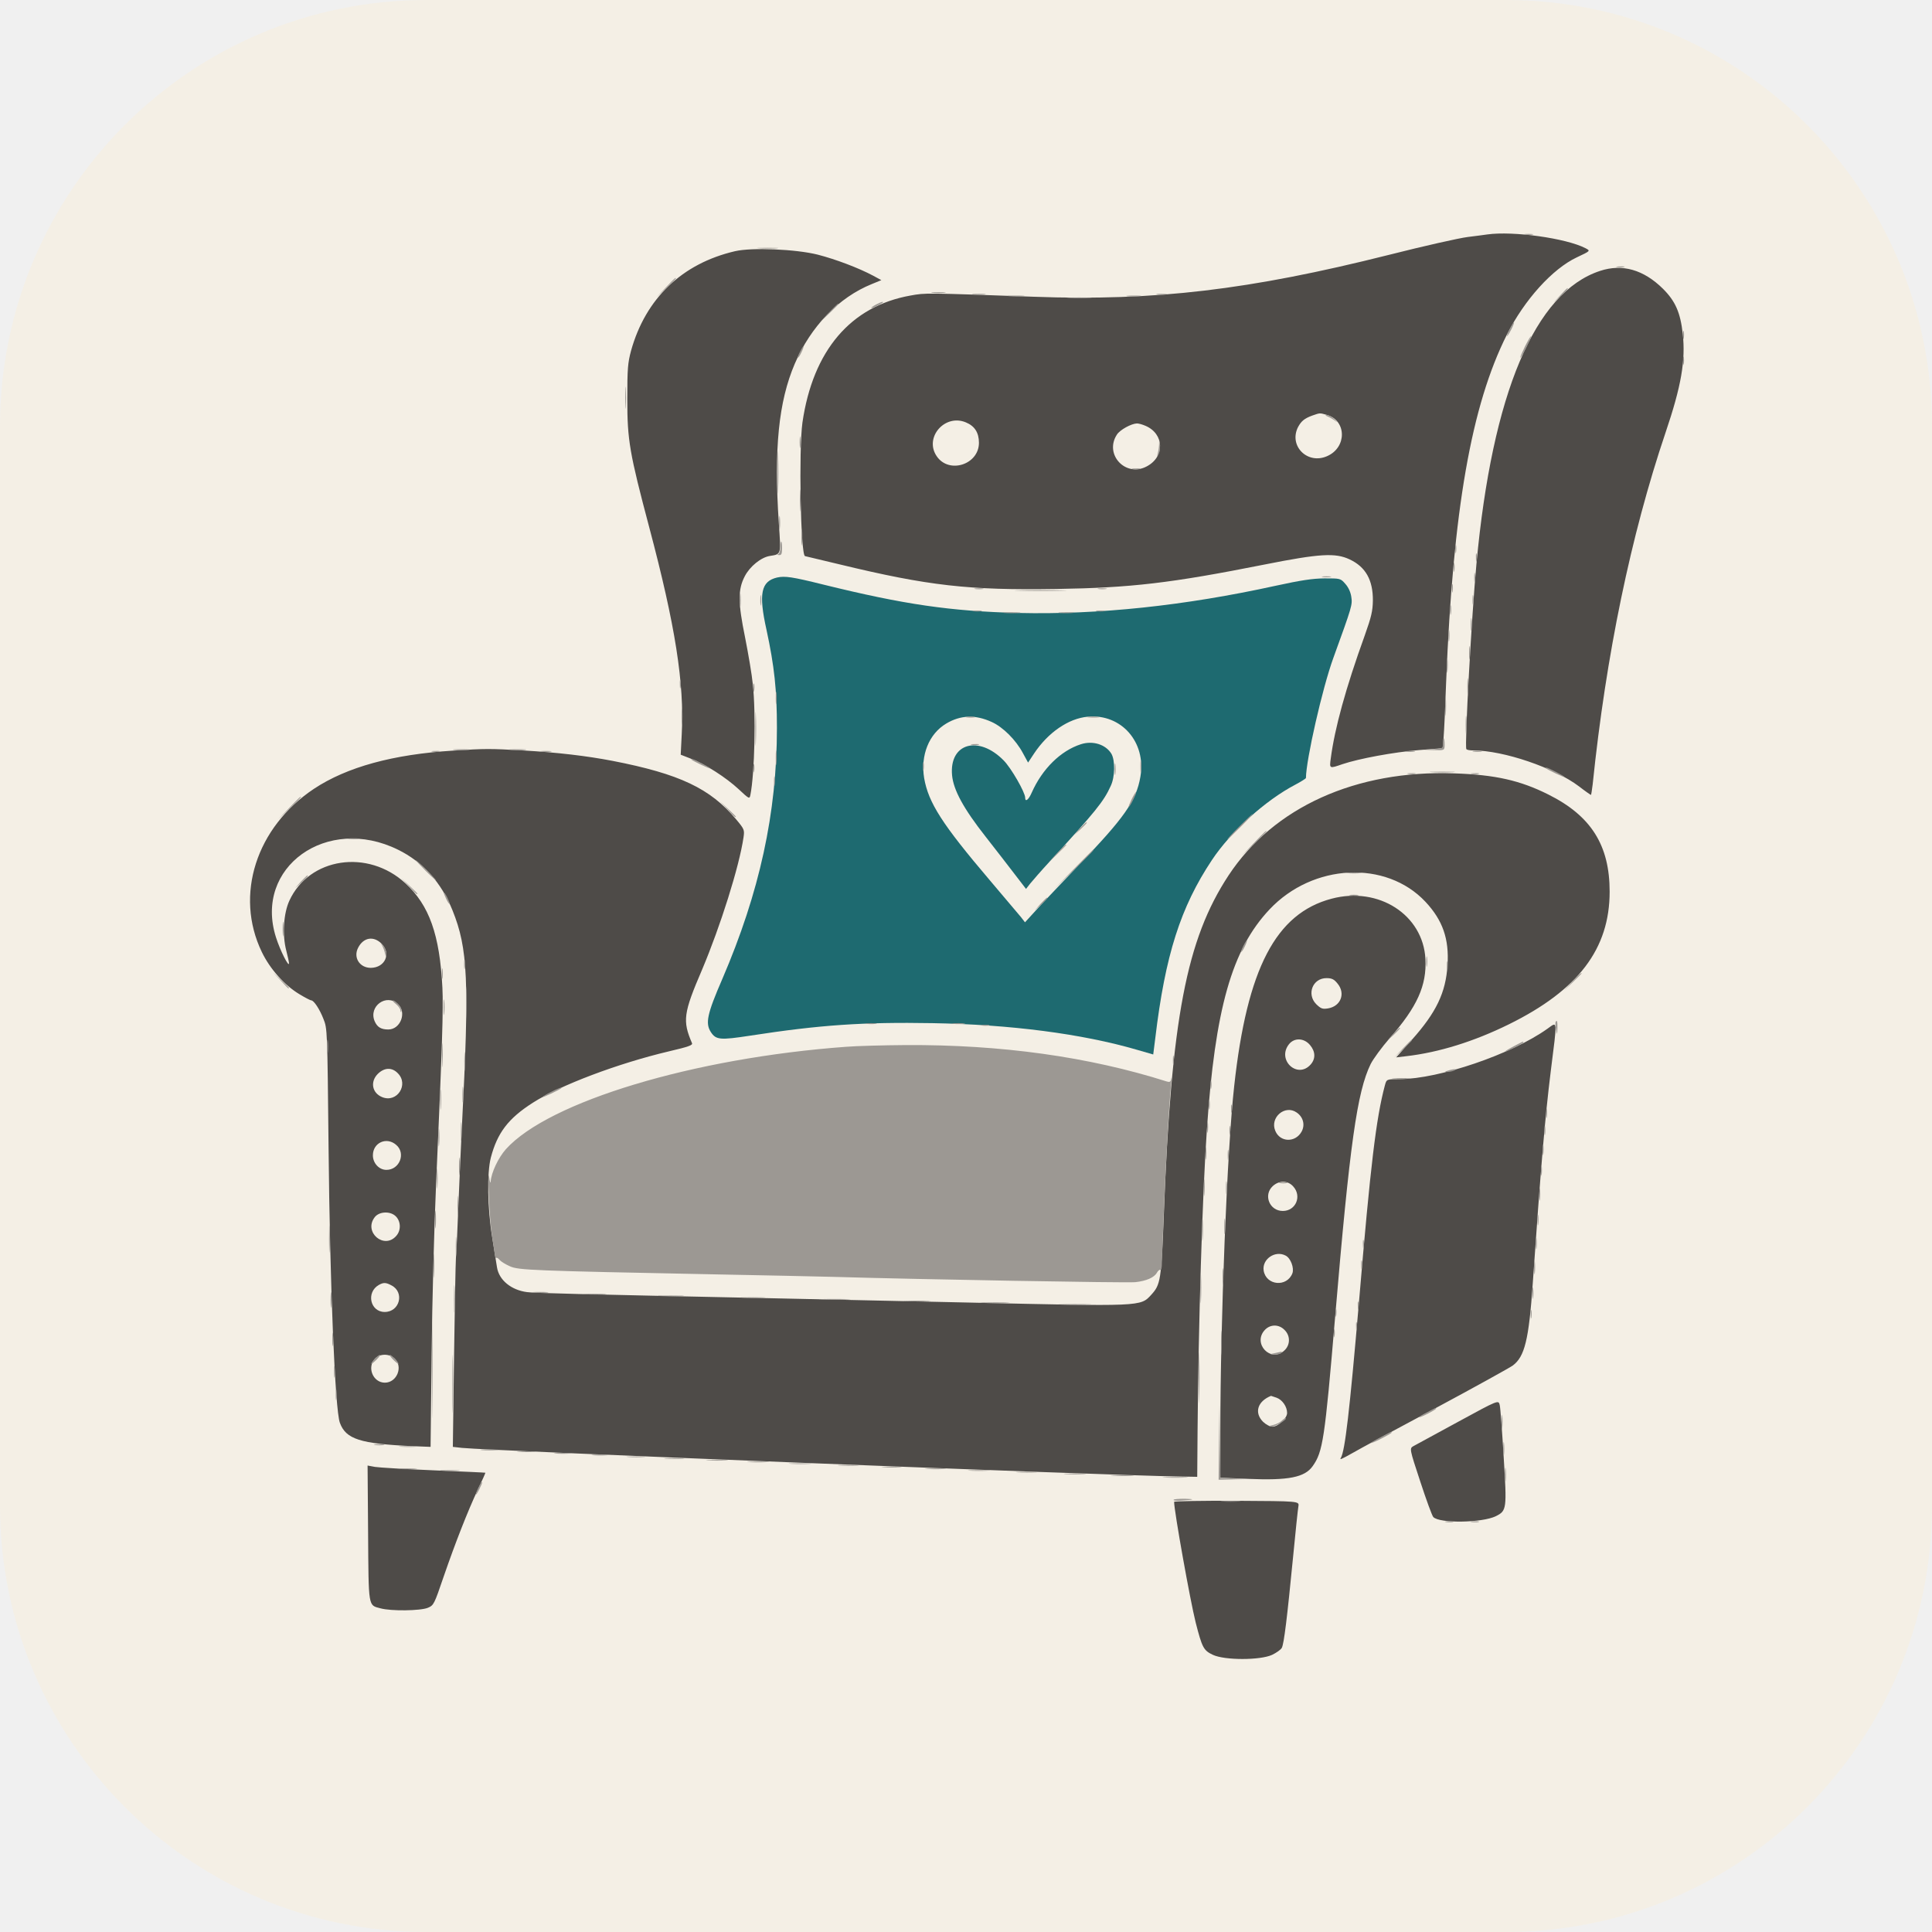
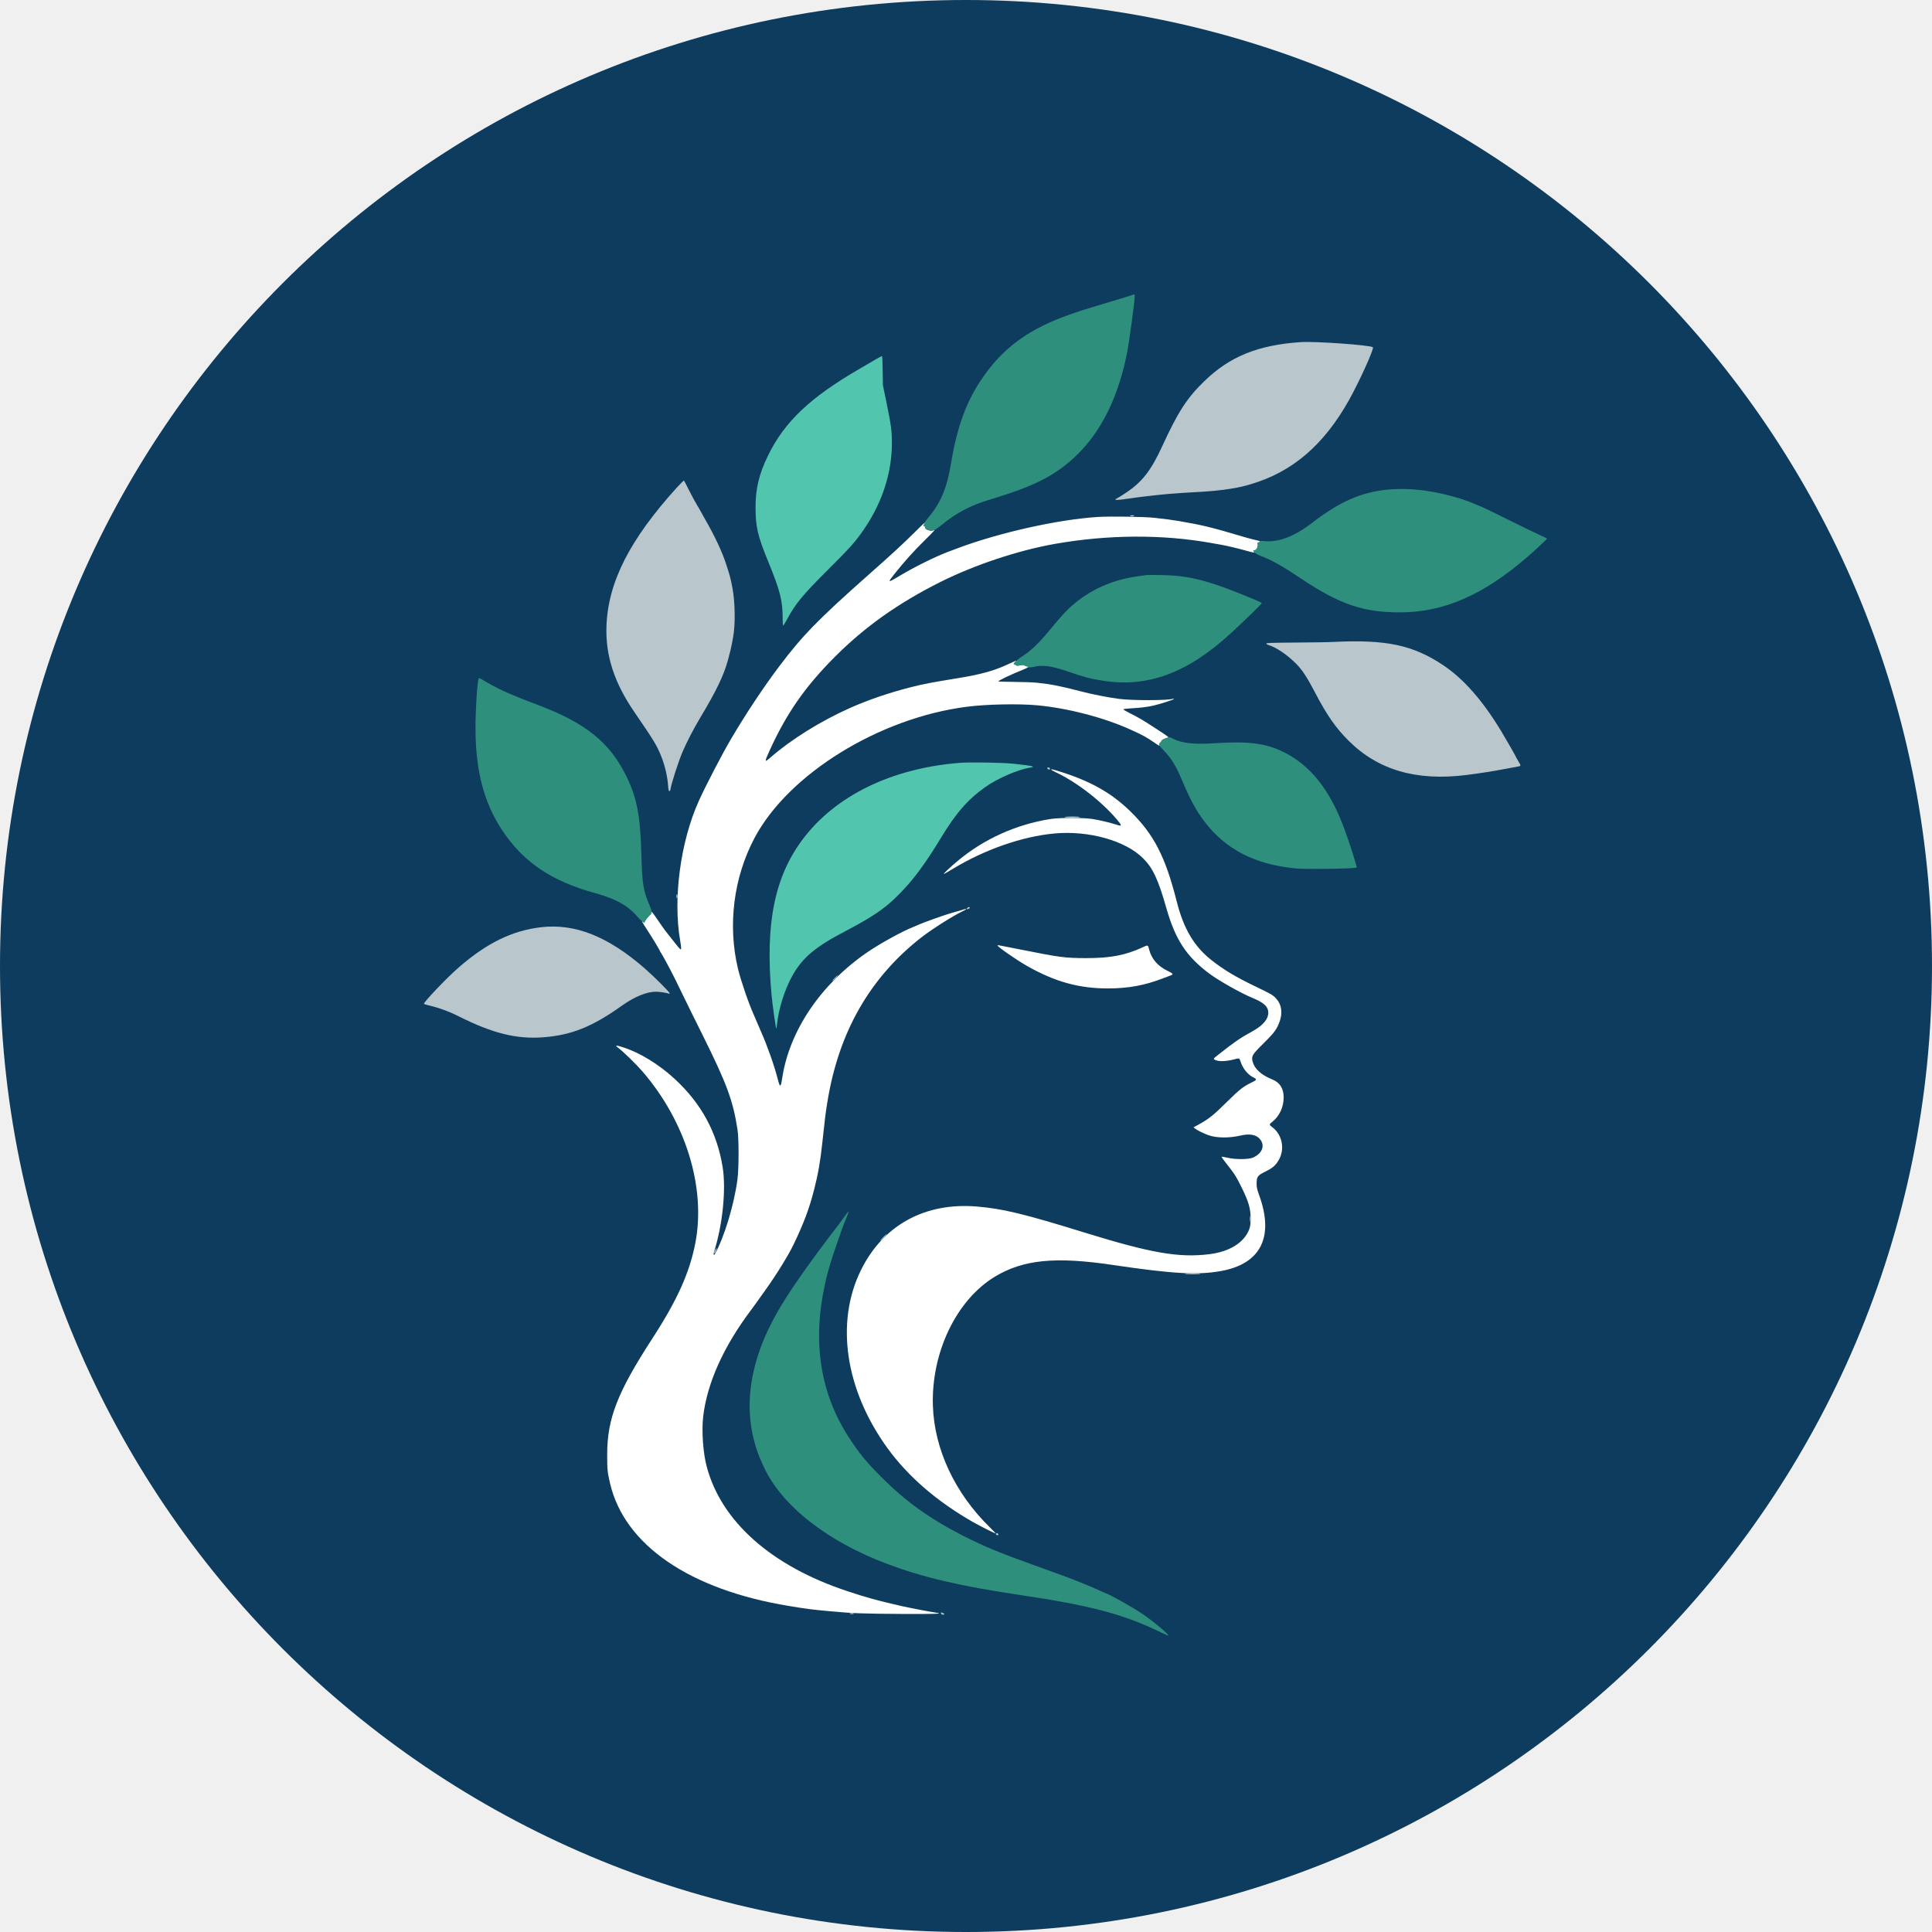
- <svg xmlns="http://www.w3.org/2000/svg" viewBox="0 0 512.0 512.0" width="512" height="512" role="img" aria-label="Moments With Mrs. T">
-   <rect width="512" height="512" rx="113" fill="#F4EFE5" />
-   <g transform="translate(65.7,61.4)">
-     <g transform="translate(0.0,0.0) scale(0.4537) translate(-207,-227)">
-       <g transform="translate(0,1254) scale(0.1,-0.1)" fill="#4E4B48" stroke="none">
-         <path d="M9310 10254 c-14 -2 -65 -9 -115 -15 -49 -6 -258 -53 -463 -105 -811 -204 -1366 -270 -2072 -244 -640 23 -631 23 -720 7 -349 -62 -570 -321 -631 -742 -22 -158 -11 -772 15 -780 6 -1 97 -23 201 -48 521 -126 756 -152 1266 -144 439 7 669 34 1218 143 322 64 413 69 496 30 94 -44 137 -121 136 -241 -1 -61 -9 -95 -47 -202 -112 -310 -176 -544 -199 -720 -8 -60 -9 -60 69 -33 95 32 299 70 446 82 l139 11 5 61 c3 34 10 181 15 327 40 1003 147 1615 355 2028 103 204 266 384 408 451 81 38 81 38 50 54 -113 58 -422 101 -572 80z m-938 -1054 c116 -33 118 -190 2 -241 -115 -51 -226 60 -170 170 19 35 37 50 83 67 47 16 41 16 85 4z m-2108 -44 c51 -21 76 -60 76 -119 0 -128 -176 -184 -247 -78 -74 109 48 249 171 197z m1049 -20 c110 -47 114 -181 7 -237 -123 -66 -250 70 -174 186 18 28 84 64 117 65 10 0 32 -6 50 -14z M4915 10156 c-309 -72 -522 -276 -607 -581 -19 -71 -22 -104 -22 -285 0 -238 13 -313 129 -750 151 -569 205 -908 189 -1205 l-6 -120 59 -23 c83 -31 207 -111 280 -179 61 -57 63 -58 68 -33 25 125 33 478 14 648 -5 53 -26 176 -45 272 -42 205 -42 280 -2 357 29 57 95 111 147 119 67 11 65 4 52 192 -29 435 -1 710 93 930 94 219 257 388 450 466 l56 23 -48 26 c-84 45 -219 96 -324 123 -128 32 -384 43 -483 20z M9968 10041 c-381 -125 -630 -716 -722 -1711 -28 -297 -70 -1066 -59 -1082 2 -5 21 -8 41 -8 176 0 473 -101 617 -210 36 -28 68 -50 70 -50 1 0 6 28 10 63 78 755 223 1454 425 2052 93 274 118 423 101 579 -14 124 -43 190 -115 262 -113 112 -238 148 -368 105z M3270 7239 c-353 -22 -622 -96 -814 -223 -338 -225 -465 -621 -305 -953 48 -100 133 -195 220 -247 33 -20 64 -36 69 -36 15 0 49 -51 71 -108 23 -56 23 -65 30 -747 8 -816 38 -1534 66 -1612 35 -96 118 -123 429 -137 l101 -4 6 542 c3 297 15 744 26 991 36 806 43 1028 37 1150 -16 309 -76 479 -216 609 -219 202 -562 151 -678 -102 -34 -74 -42 -199 -18 -291 9 -34 16 -68 16 -74 0 -28 -52 75 -76 151 -131 410 298 717 713 512 145 -71 253 -192 318 -354 90 -223 99 -410 55 -1261 -5 -99 -14 -301 -20 -450 -6 -148 -12 -292 -15 -320 -2 -27 -7 -287 -11 -577 l-7 -526 54 -6 c170 -17 3769 -161 4189 -167 l105 -2 2 269 c5 619 28 1373 54 1754 48 711 146 1058 367 1292 253 268 680 289 910 44 101 -108 139 -217 129 -370 -10 -161 -66 -277 -209 -437 l-91 -102 59 7 c191 22 396 86 599 186 406 200 589 441 589 775 0 271 -108 443 -359 568 -164 82 -309 115 -550 123 -572 20 -1054 -197 -1317 -596 -246 -374 -335 -837 -378 -1980 -15 -384 -19 -410 -73 -469 -64 -70 -50 -69 -1067 -46 -360 8 -875 19 -1145 25 -1145 24 -1392 30 -1435 36 -92 12 -163 70 -175 144 -7 44 -7 44 -28 175 -28 170 -31 379 -8 467 38 144 101 228 245 320 161 103 498 230 794 300 115 27 141 36 136 48 -56 131 -51 174 59 430 106 251 217 601 242 773 6 42 5 47 -43 104 -151 181 -331 266 -722 342 -151 29 -319 49 -524 61 -194 11 -219 11 -406 -1z m-419 -1128 c57 -58 20 -140 -63 -141 -66 0 -104 61 -74 118 31 60 90 70 137 23z m96 -353 c52 -49 14 -148 -57 -148 -43 0 -65 14 -80 49 -36 87 69 163 137 99z m-2 -403 c67 -66 -4 -176 -91 -140 -59 24 -71 90 -25 136 38 37 82 39 116 4z m-9 -419 c58 -49 20 -146 -57 -146 -43 0 -79 39 -79 85 0 74 80 110 136 61z m-7 -413 c34 -28 38 -84 8 -118 -71 -83 -194 22 -126 109 25 32 85 36 118 9z m-20 -408 c77 -40 48 -155 -40 -155 -85 0 -110 115 -34 158 27 15 41 15 74 -3z m18 -427 c51 -48 13 -141 -57 -141 -69 0 -106 89 -58 140 28 30 83 31 115 1z M8400 6374 c-326 -86 -494 -408 -569 -1094 -41 -364 -81 -1369 -81 -2021 l0 -267 163 -7 c235 -10 330 9 376 74 60 84 71 157 131 866 86 1018 129 1321 208 1483 15 30 65 98 111 151 161 183 217 308 209 463 -14 258 -273 425 -548 352z m34 -495 c49 -58 20 -134 -56 -146 -32 -5 -41 -1 -68 25 -57 58 -21 152 60 152 30 0 44 -6 64 -31z m-160 -360 c32 -38 33 -80 4 -113 -77 -88 -200 26 -127 118 31 39 88 37 123 -5z m-78 -394 c38 -26 50 -72 29 -111 -36 -66 -126 -64 -154 4 -33 78 57 155 125 107z m-21 -431 c53 -57 16 -144 -60 -144 -78 0 -115 93 -59 145 37 34 87 34 119 -1z m-43 -405 c29 -15 50 -72 39 -103 -32 -83 -154 -72 -168 16 -10 67 68 120 129 87z m-7 -434 c35 -34 34 -88 -1 -120 -79 -74 -188 41 -114 120 32 34 82 34 115 0z m-46 -396 c33 -12 61 -52 61 -89 0 -31 -53 -80 -85 -80 -16 0 -38 12 -56 29 -52 53 -32 119 47 151 1 0 15 -5 33 -11z M9660 5614 c-209 -149 -633 -293 -862 -294 -77 0 -77 0 -87 -37 -51 -191 -84 -465 -151 -1263 -55 -642 -82 -872 -106 -912 -9 -14 2 -9 68 28 34 20 252 138 483 261 231 124 435 237 453 250 70 52 94 151 117 481 47 678 71 963 105 1238 39 311 41 291 -20 248z M9140 3319 c-129 -70 -247 -134 -261 -142 -25 -14 -25 -14 39 -208 35 -107 69 -200 76 -207 37 -38 285 -34 365 5 64 32 65 41 46 346 -9 150 -19 286 -23 303 -7 31 -7 31 -242 -97z M2772 2668 c3 -438 0 -420 72 -439 61 -17 233 -15 277 3 35 15 37 20 93 184 68 197 138 376 200 509 25 52 44 95 43 96 -1 1 -137 7 -302 14 -165 7 -319 16 -343 20 l-43 8 3 -395z M7480 2851 c0 -53 94 -578 126 -705 38 -148 46 -163 101 -189 69 -32 275 -32 345 0 25 12 51 30 57 41 13 24 31 174 66 532 14 146 28 279 31 295 5 30 5 30 -360 32 -201 1 -366 -2 -366 -6z" />
-       </g>
-       <g transform="translate(0,1254) scale(0.1,-0.1)" fill="#1E6A70" stroke="none">
-         <path d="M5161 8250 c-94 -22 -109 -94 -62 -305 46 -213 61 -352 61 -574 0 -496 -101 -959 -319 -1466 -89 -205 -100 -259 -67 -310 30 -46 54 -48 230 -21 408 63 660 80 1065 73 457 -8 872 -62 1192 -155 l97 -28 12 95 c58 486 148 766 331 1041 111 167 313 349 487 440 34 18 62 36 62 39 1 107 96 525 160 701 110 303 112 310 105 357 -4 28 -17 56 -35 76 -28 32 -29 32 -122 32 -71 -1 -137 -11 -284 -43 -533 -117 -1035 -170 -1504 -159 -395 10 -666 49 -1140 166 -181 45 -223 51 -269 41z m1254 -844 c66 -30 141 -105 182 -182 l30 -55 35 53 c82 123 201 205 314 215 196 18 342 -149 307 -351 -24 -141 -95 -241 -365 -521 -100 -105 -211 -221 -246 -260 l-63 -69 -24 31 c-14 17 -95 113 -181 214 -280 329 -359 454 -384 597 -22 134 28 259 129 319 84 50 170 53 266 9z M6935 7276 c-118 -38 -225 -144 -286 -281 -19 -44 -39 -59 -39 -31 0 31 -82 174 -126 218 -147 149 -318 100 -301 -87 8 -86 67 -195 197 -360 60 -77 138 -177 172 -222 l63 -82 25 32 c14 17 65 76 115 130 266 290 314 349 355 440 25 53 26 148 4 187 -33 55 -109 79 -179 56z" />
-       </g>
-       <g transform="translate(0,1254) scale(0.1,-0.1)" fill="#9C9893" stroke="none">
-         <path d="M9528 10253 c12 -2 32 -2 45 0 12 2 2 4 -23 4 -25 0 -35 -2 -22 -4z M5058 10173 c29 -2 74 -2 100 0 26 2 2 3 -53 3 -55 0 -76 -1 -47 -3z M10068 10063 c12 -2 30 -2 40 0 9 3 -1 5 -23 4 -22 0 -30 -2 -17 -4z M4510 9943 l-55 -58 58 55 c31 30 57 56 57 57 0 8 -10 -1 -60 -54z M9735 9898 l-40 -43 43 40 c39 36 47 45 39 45 -2 0 -21 -19 -42 -42z M6067 9913 c18 -2 50 -2 70 0 21 2 7 4 -32 4 -38 0 -55 -2 -38 -4z M6308 9903 c17 -2 47 -2 65 0 17 2 3 4 -33 4 -36 0 -50 -2 -32 -4z M7383 9903 c15 -2 37 -2 50 0 12 2 0 4 -28 4 -27 0 -38 -2 -22 -4z M6518 9893 c23 -2 59 -2 80 0 20 2 1 4 -43 4 -44 0 -61 -2 -37 -4z M7207 9893 c18 -2 50 -2 70 0 21 2 7 4 -32 4 -38 0 -55 -2 -38 -4z M6868 9883 c34 -2 88 -2 120 0 31 2 3 3 -63 3 -66 0 -92 -1 -57 -3z M5738 9844 c-39 -21 -35 -28 5 -8 37 19 44 24 31 24 -5 -1 -21 -8 -36 -16z M5460 9793 l-55 -58 58 55 c31 30 57 56 57 57 0 8 -10 -1 -60 -54z M9440 9700 c-11 -22 -18 -40 -15 -40 2 0 14 18 25 40 11 22 18 40 15 40 -2 0 -14 -18 -25 -40z M10453 9665 c0 -22 2 -30 4 -17 2 12 2 30 0 40 -3 9 -5 -1 -4 -23z M9529 9599 c-16 -34 -29 -63 -27 -65 2 -2 18 26 36 61 17 36 30 65 27 65 -3 0 -19 -27 -36 -61z M5295 9569 c-9 -17 -15 -33 -13 -35 3 -2 12 12 21 31 21 43 13 47 -8 4z M10453 9515 c0 -22 2 -30 4 -17 2 12 2 30 0 40 -3 9 -5 -1 -4 -23z M4274 9300 c0 -58 1 -81 3 -52 2 28 2 76 0 105 -2 28 -3 5 -3 -53z M8380 9189 c14 -6 34 -18 45 -27 12 -9 8 -5 -7 11 -16 15 -36 27 -46 26 -12 0 -9 -3 8 -10z M5293 9040 c0 -30 2 -43 4 -27 2 15 2 39 0 55 -2 15 -4 2 -4 -28z M5164 8865 c0 -110 2 -156 3 -103 2 53 2 143 0 200 -1 57 -3 13 -3 -97z M7392 9023 c-1 -17 -5 -40 -8 -50 -5 -17 -5 -17 6 0 6 9 9 32 7 50 l-4 32 -1 -32z M7238 8883 c12 -2 30 -2 40 0 9 3 -1 5 -23 4 -22 0 -30 -2 -17 -4z M5294 8700 c0 -58 1 -81 3 -52 2 28 2 76 0 105 -2 28 -3 5 -3 -53z M5173 8570 c0 -36 2 -50 4 -32 2 17 2 47 0 65 -2 17 -4 3 -4 -33z M5303 8485 c0 -44 2 -61 4 -37 2 23 2 59 0 80 -2 20 -4 1 -4 -43z M5180 8426 c0 -19 -6 -37 -12 -39 -8 -3 -6 -6 5 -6 13 -1 17 7 17 39 0 22 -2 40 -5 40 -3 0 -5 -15 -5 -34z M9123 8415 c0 -22 2 -30 4 -17 2 12 2 30 0 40 -3 9 -5 -1 -4 -23z M9243 8365 c0 -22 2 -30 4 -17 2 12 2 30 0 40 -3 9 -5 -1 -4 -23z M9113 8310 c0 -25 2 -35 4 -22 2 12 2 32 0 45 -2 12 -4 2 -4 -23z M9233 8250 c0 -25 2 -35 4 -22 2 12 2 32 0 45 -2 12 -4 2 -4 -23z M8348 8253 c12 -2 32 -2 45 0 12 2 2 4 -23 4 -25 0 -35 -2 -22 -4z M9103 8185 c0 -22 2 -30 4 -17 2 12 2 30 0 40 -3 9 -5 -1 -4 -23z M6318 8183 c12 -2 32 -2 45 0 12 2 2 4 -23 4 -25 0 -35 -2 -22 -4z M7038 8183 c12 -2 32 -2 45 0 12 2 2 4 -23 4 -25 0 -35 -2 -22 -4z M4943 8115 c0 -38 2 -53 4 -32 2 20 2 52 0 70 -2 17 -4 1 -4 -38z M6578 8173 c67 -2 177 -2 245 0 67 1 12 3 -123 3 -135 0 -190 -2 -122 -3z M5063 8115 c0 -27 2 -38 4 -22 2 15 2 37 0 50 -2 12 -4 0 -4 -28z M9223 8120 c0 -25 2 -35 4 -22 2 12 2 32 0 45 -2 12 -4 2 -4 -23z M9093 8060 c0 -25 2 -35 4 -22 2 12 2 32 0 45 -2 12 -4 2 -4 -23z M6308 8053 c12 -2 32 -2 45 0 12 2 2 4 -23 4 -25 0 -35 -2 -22 -4z M7028 8053 c12 -2 32 -2 45 0 12 2 2 4 -23 4 -25 0 -35 -2 -22 -4z M6488 8043 c23 -2 61 -2 85 0 23 2 4 4 -43 4 -47 0 -66 -2 -42 -4z M6813 8043 c20 -2 54 -2 75 0 20 2 3 4 -38 4 -41 0 -58 -2 -37 -4z M9213 7975 c0 -33 2 -45 4 -27 2 18 2 45 0 60 -2 15 -4 0 -4 -33z M9083 7910 c0 -30 2 -43 4 -27 2 15 2 39 0 55 -2 15 -4 2 -4 -28z M9203 7810 c0 -36 2 -50 4 -32 2 17 2 47 0 65 -2 17 -4 3 -4 -33z M9073 7735 c0 -38 2 -53 4 -32 2 20 2 52 0 70 -2 17 -4 1 -4 -38z M9193 7610 c0 -47 2 -66 4 -42 2 23 2 61 0 85 -2 23 -4 4 -4 -43z M4593 7625 c0 -22 2 -30 4 -17 2 12 2 30 0 40 -3 9 -5 -1 -4 -23z M5023 7605 c0 -22 2 -30 4 -17 2 12 2 30 0 40 -3 9 -5 -1 -4 -23z M5153 7545 c0 -33 2 -45 4 -27 2 18 2 45 0 60 -2 15 -4 0 -4 -33z M9064 7500 c0 -52 1 -74 3 -47 2 26 2 68 0 95 -2 26 -3 4 -3 -48z M5034 7365 c0 -88 2 -123 3 -77 2 46 2 118 0 160 -1 42 -3 5 -3 -83z M4603 7435 c0 -44 2 -61 4 -37 2 23 2 59 0 80 -2 20 -4 1 -4 -43z M9183 7390 c0 -47 2 -66 4 -42 2 23 2 61 0 85 -2 23 -4 4 -4 -43z M6268 7433 c12 -2 32 -2 45 0 12 2 2 4 -23 4 -25 0 -35 -2 -22 -4z M6978 7433 c18 -2 45 -2 60 0 15 2 0 4 -33 4 -33 0 -45 -2 -27 -4z M9050 7280 c0 -28 -1 -29 -57 -33 l-58 -3 63 -2 c62 -2 62 -2 62 33 0 19 -2 35 -5 35 -3 0 -5 -13 -5 -30z M6298 7273 c12 -2 30 -2 40 0 9 3 -1 5 -23 4 -22 0 -30 -2 -17 -4z M5153 7195 c0 -38 2 -53 4 -32 2 20 2 52 0 70 -2 17 -4 1 -4 -38z M3278 7243 c23 -2 59 -2 80 0 20 2 1 4 -43 4 -44 0 -61 -2 -37 -4z M3608 7243 c23 -2 59 -2 80 0 20 2 1 4 -43 4 -44 0 -61 -2 -37 -4z M3148 7233 c12 -2 30 -2 40 0 9 3 -1 5 -23 4 -22 0 -30 -2 -17 -4z M3783 7233 c15 -2 39 -2 55 0 15 2 2 4 -28 4 -30 0 -43 -2 -27 -4z M8838 7233 c12 -2 32 -2 45 0 12 2 2 4 -23 4 -25 0 -35 -2 -22 -4z M9228 7233 c12 -2 32 -2 45 0 12 2 2 4 -23 4 -25 0 -35 -2 -22 -4z M7283 7145 c0 -33 2 -45 4 -27 2 18 2 45 0 60 -2 15 -4 0 -4 -33z M4661 7186 c10 -9 109 -56 109 -51 0 5 -95 55 -106 55 -4 0 -5 -2 -3 -4z M6013 7145 c0 -22 2 -30 4 -17 2 12 2 30 0 40 -3 9 -5 -1 -4 -23z M7133 7130 c0 -30 2 -43 4 -27 2 15 2 39 0 55 -2 15 -4 2 -4 -28z M5023 7135 c0 -22 2 -30 4 -17 2 12 2 30 0 40 -3 9 -5 -1 -4 -23z M9651 7136 c10 -9 109 -56 109 -51 0 5 -95 55 -106 55 -4 0 -5 -2 -3 -4z M8988 7113 c34 -2 88 -2 120 0 31 2 3 3 -63 3 -66 0 -92 -1 -57 -3z M8848 7103 c12 -2 30 -2 40 0 9 3 -1 5 -23 4 -22 0 -30 -2 -17 -4z M9218 7103 c12 -2 30 -2 40 0 9 3 -1 5 -23 4 -22 0 -30 -2 -17 -4z M5143 7060 c0 -25 2 -35 4 -22 2 12 2 32 0 45 -2 12 -4 2 -4 -23z M7232 6955 c-12 -25 -20 -45 -17 -45 7 0 47 81 43 86 -3 2 -14 -17 -26 -41z M2310 6903 l-65 -68 68 65 c37 35 67 66 67 67 0 8 -10 -2 -70 -64z M4870 6898 c41 -45 50 -53 50 -45 0 2 -21 23 -47 47 l-48 45 45 -47z M7860 6795 c-41 -41 -72 -75 -69 -75 2 0 38 34 79 75 41 41 72 75 69 75 -2 0 -38 -34 -79 -75z M6929 6783 l-34 -38 38 34 c34 33 42 41 34 41 -2 0 -19 -17 -38 -37z M7945 6698 l-70 -73 73 70 c39 38 72 71 72 72 0 8 -11 -2 -75 -69z M2663 6723 c15 -2 37 -2 50 0 12 2 0 4 -28 4 -27 0 -38 -2 -22 -4z M6795 6638 l-50 -53 53 50 c28 27 52 51 52 52 0 8 -9 -1 -55 -49z M6890 6543 l-115 -118 118 115 c109 107 122 120 114 120 -1 0 -54 -53 -117 -117z M3050 6599 c0 -2 27 -31 60 -64 33 -33 60 -57 60 -54 0 2 -27 31 -60 64 -33 33 -60 57 -60 54z M8493 6523 c20 -2 54 -2 75 0 20 2 3 4 -38 4 -41 0 -58 -2 -37 -4z M2379 6473 l-34 -38 38 34 c20 19 37 36 37 38 0 8 -8 0 -41 -34z M3010 6448 c41 -45 50 -53 50 -45 0 2 -21 23 -47 47 l-48 45 45 -47z M3227 6375 c9 -19 18 -33 21 -31 4 5 -26 66 -33 66 -3 0 3 -16 12 -35z M8508 6393 c12 -2 32 -2 45 0 12 2 2 4 -23 4 -25 0 -35 -2 -22 -4z M6699 6343 l-34 -38 38 34 c34 33 42 41 34 41 -2 0 -19 -17 -38 -37z M2273 6195 c0 -38 2 -53 4 -32 2 20 2 52 0 70 -2 17 -4 1 -4 -38z M2849 6108 c7 -9 17 -32 21 -50 7 -31 8 -31 9 -6 1 15 -9 37 -21 50 -13 13 -17 16 -9 6z M7885 6099 c-9 -17 -15 -33 -13 -35 3 -2 12 12 21 31 21 43 13 47 -8 4z M8953 6005 c0 -27 2 -38 4 -22 2 15 2 37 0 50 -2 12 -4 0 -4 -28z M3333 5990 c0 -25 2 -35 4 -22 2 12 2 32 0 45 -2 12 -4 2 -4 -23z M9073 5980 c0 -25 2 -35 4 -22 2 12 2 32 0 45 -2 12 -4 2 -4 -23z M3203 5935 c0 -27 2 -38 4 -22 2 15 2 37 0 50 -2 12 -4 0 -4 -28z M2260 5898 c24 -27 45 -48 47 -48 8 0 0 9 -44 50 l-48 45 45 -47z M9805 5888 l-50 -53 53 50 c28 27 52 51 52 52 0 8 -9 -1 -55 -49z M3344 5765 c0 -82 2 -115 3 -72 2 43 2 110 0 150 -1 40 -3 5 -3 -78z M3213 5740 c0 -41 2 -58 4 -37 2 20 2 54 0 75 -2 20 -4 3 -4 -38z M2934 5759 c14 -11 26 -28 27 -37 0 -12 2 -13 6 -4 5 14 -33 62 -50 62 -5 0 2 -9 17 -21z M9708 5653 c-2 -5 -1 -24 3 -43 6 -35 6 -35 8 8 1 39 -3 52 -11 35z M5683 5643 c15 -2 39 -2 55 0 15 2 2 4 -28 4 -30 0 -43 -2 -27 -4z M6188 5643 c17 -2 47 -2 65 0 17 2 3 4 -33 4 -36 0 -50 -2 -32 -4z M6358 5633 c12 -2 30 -2 40 0 9 3 -1 5 -23 4 -22 0 -30 -2 -17 -4z M8759 5583 l-34 -38 38 34 c34 33 42 41 34 41 -2 0 -19 -17 -38 -37z M2533 5510 c0 -36 2 -50 4 -32 2 17 2 47 0 65 -2 17 -4 3 -4 -33z M3204 5460 c0 -63 1 -89 3 -57 2 31 2 83 0 115 -2 31 -3 5 -3 -58z M8815 5498 l-50 -53 53 50 c48 46 57 55 49 55 -1 0 -25 -24 -52 -52z M9460 5510 c-30 -16 -51 -29 -47 -30 10 0 107 49 107 55 0 7 1 7 -60 -25z M5565 5509 c-891 -65 -1737 -320 -1988 -598 -45 -51 -85 -136 -89 -189 -1 -15 -5 -2 -9 28 -4 30 -5 -17 -2 -105 3 -88 12 -200 20 -250 8 -49 15 -98 16 -107 1 -9 4 -15 8 -12 4 2 13 -4 20 -13 8 -9 34 -25 59 -36 50 -23 127 -26 1180 -47 294 -5 614 -13 710 -15 508 -15 1713 -36 1763 -31 65 7 111 27 127 56 6 11 15 18 19 16 4 -3 8 7 9 22 14 435 39 914 56 1080 2 20 1 27 -1 14 -3 -18 -9 -21 -25 -16 -457 145 -968 216 -1526 213 -130 -1 -286 -5 -347 -10z M3334 5425 c0 -49 1 -71 3 -48 2 23 2 64 0 90 -2 26 -3 8 -3 -42z M7473 5430 c0 -25 2 -35 4 -22 2 12 2 32 0 45 -2 12 -4 2 -4 -23z M9080 5370 c-20 -6 -21 -8 -5 -8 11 0 29 3 40 8 25 11 -1 11 -35 0z M8763 5323 c26 -2 67 -2 90 0 23 2 2 3 -48 3 -49 0 -68 -1 -42 -3z M7693 5285 c0 -22 2 -30 4 -17 2 12 2 30 0 40 -3 9 -5 -1 -4 -23z M3323 5230 c0 -41 2 -58 4 -37 2 20 2 54 0 75 -2 20 -4 3 -4 -38z M3194 5200 c0 -52 1 -74 3 -47 2 26 2 68 0 95 -2 26 -3 4 -3 -48z M3838 5244 c-27 -13 -48 -27 -48 -29 0 -5 99 42 109 51 13 11 -20 0 -61 -22z M7683 5170 c0 -25 2 -35 4 -22 2 12 2 32 0 45 -2 12 -4 2 -4 -23z M7813 5145 c0 -22 2 -30 4 -17 2 12 2 30 0 40 -3 9 -5 -1 -4 -23z M9653 5120 c0 -25 2 -35 4 -22 2 12 2 32 0 45 -2 12 -4 2 -4 -23z M3314 5015 c0 -49 1 -71 3 -48 2 23 2 64 0 90 -2 26 -3 8 -3 -42z M7673 5040 c0 -30 2 -43 4 -27 2 15 2 39 0 55 -2 15 -4 2 -4 -28z M3183 4980 c0 -47 2 -66 4 -42 2 23 2 61 0 85 -2 23 -4 4 -4 -43z M7803 5020 c0 -25 2 -35 4 -22 2 12 2 32 0 45 -2 12 -4 2 -4 -23z M9643 5020 c0 -25 2 -35 4 -22 2 12 2 32 0 45 -2 12 -4 2 -4 -23z M9633 4905 c0 -27 2 -38 4 -22 2 15 2 37 0 50 -2 12 -4 0 -4 -28z M7663 4885 c0 -33 2 -45 4 -27 2 18 2 45 0 60 -2 15 -4 0 -4 -33z M7793 4875 c0 -27 2 -38 4 -22 2 15 2 37 0 50 -2 12 -4 0 -4 -28z M3303 4810 c0 -47 2 -66 4 -42 2 23 2 61 0 85 -2 23 -4 4 -4 -43z M3174 4740 c0 -52 1 -74 3 -47 2 26 2 68 0 95 -2 26 -3 4 -3 -48z M9623 4785 c0 -27 2 -38 4 -22 2 15 2 37 0 50 -2 12 -4 0 -4 -28z M7653 4685 c0 -44 2 -61 4 -37 2 23 2 59 0 80 -2 20 -4 1 -4 -43z M7783 4685 c0 -33 2 -45 4 -27 2 18 2 45 0 60 -2 15 -4 0 -4 -33z M8098 4713 c12 -2 30 -2 40 0 9 3 -1 5 -23 4 -22 0 -30 -2 -17 -4z M9613 4645 c0 -33 2 -45 4 -27 2 18 2 45 0 60 -2 15 -4 0 -4 -33z M3294 4580 c0 -52 1 -74 3 -47 2 26 2 68 0 95 -2 26 -3 4 -3 -48z M3163 4500 c0 -47 2 -66 4 -42 2 23 2 61 0 85 -2 23 -4 4 -4 -43z M7644 4440 c0 -58 1 -81 3 -52 2 28 2 76 0 105 -2 28 -3 5 -3 -53z M9603 4495 c0 -27 2 -38 4 -22 2 15 2 37 0 50 -2 12 -4 0 -4 -28z M7773 4460 c0 -41 2 -58 4 -37 2 20 2 54 0 75 -2 20 -4 3 -4 -38z M2544 4385 c0 -71 1 -99 3 -62 2 37 2 96 0 130 -2 34 -3 4 -3 -68z M3284 4345 c0 -49 1 -71 3 -48 2 23 2 64 0 90 -2 26 -3 8 -3 -42z M9593 4360 c0 -30 2 -43 4 -27 2 15 2 39 0 55 -2 15 -4 2 -4 -28z M8583 4355 c0 -22 2 -30 4 -17 2 12 2 30 0 40 -3 9 -5 -1 -4 -23z M3154 4230 c0 -63 1 -89 3 -57 2 31 2 83 0 115 -2 31 -3 5 -3 -58z M9583 4220 c0 -36 2 -50 4 -32 2 17 2 47 0 65 -2 17 -4 3 -4 -33z M8573 4235 c0 -22 2 -30 4 -17 2 12 2 30 0 40 -3 9 -5 -1 -4 -23z M7634 4100 c0 -80 2 -112 3 -72 2 39 2 105 0 145 -1 39 -3 7 -3 -73z M7763 4165 c0 -44 2 -61 4 -37 2 23 2 59 0 80 -2 20 -4 1 -4 -43z M3274 4035 c0 -71 1 -99 3 -62 2 37 2 96 0 130 -2 34 -3 4 -3 -68z M9573 4070 c0 -30 2 -43 4 -27 2 15 2 39 0 55 -2 15 -4 2 -4 -28z M2553 4030 c0 -41 2 -58 4 -37 2 20 2 54 0 75 -2 20 -4 3 -4 -38z M3738 4073 c23 -2 59 -2 80 0 20 2 1 4 -43 4 -44 0 -61 -2 -37 -4z M4043 4063 c32 -2 81 -2 110 0 29 2 3 3 -58 3 -60 0 -84 -1 -52 -3z M3145 3615 c0 -247 1 -347 2 -222 2 126 2 328 0 450 -1 122 -2 20 -2 -228z M4478 4053 c34 -2 90 -2 125 0 34 2 6 3 -63 3 -69 0 -97 -1 -62 -3z M4963 4043 c31 -2 83 -2 115 0 31 2 5 3 -58 3 -63 0 -89 -1 -57 -3z M5423 4033 c43 -2 110 -2 150 0 40 1 5 3 -78 3 -82 0 -115 -2 -72 -3z M5913 4023 c37 -2 96 -2 130 0 34 2 4 3 -68 3 -71 0 -99 -1 -62 -3z M8553 3995 c0 -22 2 -30 4 -17 2 12 2 30 0 40 -3 9 -5 -1 -4 -23z M6362 4013 c37 -2 100 -2 140 0 40 1 10 3 -67 3 -77 0 -110 -1 -73 -3z M6823 4003 c42 -2 112 -2 155 0 42 1 7 3 -78 3 -85 0 -120 -2 -77 -3z M8423 3955 c0 -22 2 -30 4 -17 2 12 2 30 0 40 -3 9 -5 -1 -4 -23z M9563 3945 c0 -22 2 -30 4 -17 2 12 2 30 0 40 -3 9 -5 -1 -4 -23z M8543 3875 c0 -22 2 -30 4 -17 2 12 2 30 0 40 -3 9 -5 -1 -4 -23z M7754 3780 c0 -63 1 -89 3 -57 2 31 2 83 0 115 -2 31 -3 5 -3 -58z M8413 3835 c0 -22 2 -30 4 -17 2 12 2 30 0 40 -3 9 -5 -1 -4 -23z M2563 3800 c0 -36 2 -50 4 -32 2 17 2 47 0 65 -2 17 -4 3 -4 -33z M3264 3540 c0 -151 2 -213 3 -137 2 75 2 199 0 275 -1 75 -3 13 -3 -138z M7624 3575 c0 -132 2 -185 3 -117 2 68 2 176 0 240 -1 64 -3 9 -3 -123z M8070 3720 c-35 -7 -35 -7 -3 -9 17 0 35 4 38 9 3 6 5 9 3 9 -2 -1 -19 -5 -38 -9z M2810 3685 c-13 -14 -22 -26 -19 -28 2 -1 16 10 31 25 15 15 23 28 19 28 -4 0 -18 -11 -31 -25z M2918 3682 c15 -15 29 -26 31 -25 6 4 -41 53 -50 53 -4 0 4 -13 19 -28z M2573 3610 c0 -30 2 -43 4 -27 2 15 2 39 0 55 -2 15 -4 2 -4 -28z M2583 3475 c0 -27 2 -38 4 -22 2 15 2 37 0 50 -2 12 -4 0 -4 -28z M7742 3198 l-2 -218 88 2 87 2 -82 3 -83 4 -3 212 -2 212 -3 -217z M8958 3374 c-27 -13 -48 -27 -48 -29 0 -3 23 6 50 20 28 14 50 28 50 30 0 7 1 7 -52 -21z M9393 3315 c0 -38 2 -53 4 -32 2 20 2 52 0 70 -2 17 -4 1 -4 -38z M8108 3324 c-9 -9 -31 -20 -49 -24 -31 -7 -32 -8 -7 -9 21 -1 98 47 78 49 -3 0 -13 -7 -22 -16z M8688 3229 c-32 -16 -58 -32 -58 -34 0 -3 27 8 60 25 33 17 60 32 60 35 0 7 2 8 -62 -26z M9403 3160 c0 -36 2 -50 4 -32 2 17 2 47 0 65 -2 17 -4 3 -4 -33z M2813 3183 c15 -2 37 -2 50 0 12 2 0 4 -28 4 -27 0 -38 -2 -22 -4z M2963 3173 c26 -2 67 -2 90 0 23 2 2 3 -48 3 -49 0 -68 -1 -42 -3z M3438 3153 c23 -2 61 -2 85 0 23 2 4 4 -43 4 -47 0 -66 -2 -42 -4z M3653 3143 c26 -2 67 -2 90 0 23 2 2 3 -48 3 -49 0 -68 -1 -42 -3z M3868 3133 c23 -2 61 -2 85 0 23 2 4 4 -43 4 -47 0 -66 -2 -42 -4z M4088 3123 c23 -2 59 -2 80 0 20 2 1 4 -43 4 -44 0 -61 -2 -37 -4z M4293 3113 c26 -2 67 -2 90 0 23 2 2 3 -48 3 -49 0 -68 -1 -42 -3z M4513 3103 c26 -2 68 -2 95 0 26 2 4 3 -48 3 -52 0 -74 -1 -47 -3z M4758 3093 c28 -2 76 -2 105 0 28 2 5 3 -53 3 -58 0 -81 -1 -52 -3z M4998 3083 c28 -2 76 -2 105 0 28 2 5 3 -53 3 -58 0 -81 -1 -52 -3z M5243 3073 c32 -2 81 -2 110 0 29 2 3 3 -58 3 -60 0 -84 -1 -52 -3z M5528 3063 c29 -2 74 -2 100 0 26 2 2 3 -53 3 -55 0 -76 -1 -47 -3z M9413 3010 c0 -36 2 -50 4 -32 2 17 2 47 0 65 -2 17 -4 3 -4 -33z M5783 3053 c26 -2 68 -2 95 0 26 2 4 3 -48 3 -52 0 -74 -1 -47 -3z M2953 3043 c26 -2 68 -2 95 0 26 2 4 3 -48 3 -52 0 -74 -1 -47 -3z M6038 3043 c29 -2 74 -2 100 0 26 2 2 3 -53 3 -55 0 -76 -1 -47 -3z M3203 3033 c26 -2 68 -2 95 0 26 2 4 3 -48 3 -52 0 -74 -1 -47 -3z M6288 3033 c28 -2 76 -2 105 0 28 2 5 3 -53 3 -58 0 -81 -1 -52 -3z M6568 3023 c28 -2 76 -2 105 0 28 2 5 3 -53 3 -58 0 -81 -1 -52 -3z M6848 3013 c28 -2 76 -2 105 0 28 2 5 3 -53 3 -58 0 -81 -1 -52 -3z M7123 3003 c32 -2 81 -2 110 0 29 2 3 3 -58 3 -60 0 -84 -1 -52 -3z M7428 2993 c34 -2 88 -2 120 0 31 2 3 3 -63 3 -66 0 -92 -1 -57 -3z M3417 2935 c-24 -50 -20 -58 4 -12 11 22 19 41 17 43 -3 2 -12 -12 -21 -31z M7477 2863 c-3 -5 16 -7 41 -5 80 5 90 9 25 11 -34 0 -64 -2 -66 -6z M7763 2853 c26 -2 68 -2 95 0 26 2 4 3 -48 3 -52 0 -74 -1 -47 -3z M9068 2733 c12 -2 30 -2 40 0 9 3 -1 5 -23 4 -22 0 -30 -2 -17 -4z M9218 2733 c12 -2 30 -2 40 0 9 3 -1 5 -23 4 -22 0 -30 -2 -17 -4z" />
-       </g>
+ <svg xmlns="http://www.w3.org/2000/svg" viewBox="0 0 512 512" width="512" height="512" role="img" aria-label="Moments With Mrs. T">
+   <circle cx="256.0" cy="256.0" r="256.0" fill="#0d3c5e" />
+   <g transform="translate(111.0,76.8) scale(0.15475) translate(-303.0,-118.0)">
+     <g transform="translate(0,2508) scale(0.1,-0.1)" fill="#ffffff">
+       <path d="M14660 20010 c-682 -42 -1705 -271 -2420 -542 -58 -22 -130 -49 -160 -60 -214 -82 -567 -257 -802 -398 -226 -135 -229 -134 -97 32 167 208 318 377 501 557 179 177 205 206 159 182 -40 -22 -141 14 -141 49 0 10 -7 21 -16 24 -15 6 -15 8 0 31 37 56 7 31 -161 -136 -222 -219 -367 -353 -803 -739 -853 -756 -1122 -1032 -1516 -1555 -272 -361 -559 -793 -821 -1235 -151 -254 -446 -822 -560 -1076 -313 -696 -442 -1666 -319 -2384 20 -119 23 -155 10 -155 -11 0 -51 47 -162 190 -34 44 -80 103 -102 130 -22 28 -81 112 -132 187 -94 138 -108 154 -108 119 0 -11 -10 -28 -23 -38 -28 -22 -81 -92 -91 -117 -6 -18 -7 -18 -26 -1 -37 33 -20 1 69 -135 86 -131 221 -355 221 -366 0 -3 8 -18 19 -32 10 -15 42 -72 72 -127 29 -55 68 -127 86 -160 37 -67 124 -243 218 -440 34 -71 186 -380 338 -685 413 -832 517 -1113 594 -1612 25 -157 24 -664 -1 -852 -56 -429 -223 -984 -384 -1274 -22 -38 -32 -15 -16 36 147 462 208 1069 146 1452 -97 592 -365 1085 -818 1504 -269 249 -594 449 -876 540 -140 46 -158 43 -87 -11 85 -64 303 -277 406 -396 745 -862 1093 -1993 907 -2947 -99 -505 -310 -974 -736 -1630 -598 -922 -772 -1369 -773 -1985 0 -261 5 -307 51 -502 249 -1051 1365 -1814 3059 -2092 312 -52 399 -63 700 -90 394 -37 561 -43 1223 -47 585 -3 731 2 615 19 -133 20 -467 84 -633 122 -405 93 -571 139 -905 250 -1298 430 -2157 1192 -2406 2135 -62 235 -88 604 -60 852 66 572 348 1201 821 1828 31 41 75 102 98 135 23 33 93 132 157 220 180 252 385 583 474 770 172 358 266 607 350 935 67 260 108 493 140 800 49 453 52 481 87 700 193 1199 731 2138 1619 2827 180 139 547 371 693 438 34 16 62 33 62 38 0 5 -8 6 -17 2 -10 -4 -58 -18 -108 -32 -49 -14 -121 -35 -160 -46 -99 -29 -447 -154 -509 -182 -28 -13 -76 -33 -105 -45 -192 -75 -578 -288 -796 -438 -788 -542 -1325 -1334 -1450 -2137 -29 -187 -39 -188 -84 -13 -54 213 -179 565 -281 793 -9 22 -37 85 -60 140 -23 55 -50 118 -60 140 -91 200 -225 591 -275 798 -178 745 -76 1560 282 2237 579 1096 2134 2058 3640 2250 331 43 881 54 1199 25 526 -48 1153 -212 1609 -420 215 -98 258 -122 412 -227 69 -48 95 -60 74 -34 -9 11 -7 19 14 40 14 14 25 30 25 35 0 11 84 51 106 51 32 0 3 22 -205 157 -220 144 -301 191 -466 273 -49 25 -90 50 -90 55 0 6 53 13 125 17 168 9 298 25 400 50 116 27 340 100 340 111 0 5 -8 6 -17 3 -78 -30 -695 -31 -918 -2 -199 26 -466 79 -645 126 -235 62 -475 115 -585 129 -49 6 -130 16 -180 22 -49 6 -217 13 -373 14 -156 2 -285 5 -288 8 -11 10 217 120 424 202 89 36 114 55 72 55 -12 0 -31 7 -44 15 -18 12 -33 13 -80 4 -49 -9 -61 -8 -75 5 -10 9 -24 16 -31 16 -8 0 -2 13 16 31 l29 31 -35 -15 c-19 -8 -85 -38 -147 -66 -221 -100 -444 -160 -818 -221 -438 -71 -606 -103 -812 -156 -378 -97 -730 -217 -1043 -357 -501 -223 -1007 -539 -1362 -849 -99 -87 -101 -76 -18 107 291 644 613 1108 1125 1620 514 515 1085 920 1808 1282 588 294 1334 542 1967 653 906 159 1838 164 2675 13 44 -7 118 -21 164 -29 101 -18 292 -63 438 -104 118 -33 144 -37 125 -18 -18 18 -14 28 11 28 30 0 63 65 53 104 -5 21 -2 27 19 32 43 11 28 21 -52 38 -43 9 -132 33 -198 52 -564 168 -711 204 -1120 274 -127 21 -224 34 -425 56 -170 18 -757 27 -960 14z M13860 15682 c0 -4 37 -25 83 -47 354 -167 774 -492 1039 -804 88 -104 90 -123 12 -96 -97 33 -312 85 -424 102 -159 25 -566 25 -725 0 -588 -93 -1143 -344 -1593 -722 -118 -98 -238 -212 -232 -218 3 -3 64 31 135 75 554 339 1203 567 1765 618 586 52 1211 -123 1513 -426 167 -166 259 -363 397 -849 155 -543 341 -828 735 -1124 157 -118 546 -338 735 -415 172 -71 249 -130 270 -207 34 -126 -61 -256 -270 -370 -200 -109 -305 -181 -572 -392 -98 -77 -99 -79 -60 -96 65 -31 196 -25 336 13 74 21 79 19 96 -35 38 -123 125 -231 225 -279 62 -30 57 -42 -40 -88 -135 -65 -199 -115 -405 -318 -250 -247 -322 -304 -514 -409 l-70 -38 28 -22 c38 -30 158 -89 236 -115 140 -47 349 -48 545 -3 161 38 278 12 339 -74 76 -109 26 -232 -124 -302 -74 -35 -301 -37 -445 -4 -49 12 -93 19 -97 16 -5 -2 27 -48 69 -101 149 -187 176 -229 268 -414 125 -252 160 -373 159 -543 -1 -97 -5 -131 -22 -179 -85 -230 -333 -387 -682 -431 -524 -65 -1001 18 -2140 370 -1039 322 -1401 409 -1845 446 -888 74 -1604 -319 -1983 -1087 -443 -895 -271 -2051 452 -3049 354 -489 854 -920 1474 -1272 124 -70 373 -195 378 -190 3 2 -39 46 -92 98 -603 587 -957 1343 -981 2089 -29 914 403 1811 1062 2210 485 292 1033 347 2015 201 1033 -153 1460 -177 1860 -104 677 123 908 581 653 1291 -39 108 -46 138 -46 202 0 123 15 143 151 210 125 62 171 102 226 194 111 186 63 437 -108 565 -56 42 -56 49 -7 87 126 97 201 255 201 422 0 153 -63 255 -190 307 -195 79 -308 181 -341 307 -25 91 -7 122 171 298 174 171 225 234 268 331 81 179 67 339 -39 454 -54 58 -79 73 -345 201 -348 167 -558 293 -772 464 -288 230 -467 534 -582 990 -195 772 -393 1157 -797 1550 -333 325 -711 533 -1268 699 -79 23 -85 24 -85 13z M12940 12671 c0 -22 333 -253 505 -350 478 -271 887 -385 1385 -385 347 0 626 51 939 171 64 25 128 49 144 55 43 16 32 30 -65 77 -164 79 -272 204 -312 364 -21 81 -18 80 -109 38 -298 -138 -551 -186 -972 -186 -360 1 -450 13 -1105 144 -434 86 -410 82 -410 72z" />
+     </g>
+     <g transform="translate(0,2508) scale(0.1,-0.1)" fill="#2f8f7d">
+       <path d="M15259 23816 c-4 -5 -174 -57 -604 -186 -148 -44 -281 -85 -295 -90 -14 -5 -79 -27 -145 -50 -742 -255 -1195 -587 -1567 -1149 -251 -378 -405 -810 -503 -1406 -71 -432 -177 -683 -394 -940 -28 -32 -51 -65 -51 -72 0 -8 -7 -25 -16 -38 -15 -23 -15 -25 0 -31 9 -3 16 -14 16 -24 0 -24 16 -35 70 -48 65 -16 100 -1 216 94 250 204 485 328 799 424 429 130 678 223 897 332 765 382 1259 1110 1472 2168 43 216 136 900 136 1005 0 14 -21 21 -31 11z M19632 20479 c-452 -40 -830 -204 -1297 -564 -307 -237 -579 -342 -825 -319 -46 5 -70 3 -70 -3 0 -6 -11 -14 -25 -17 -21 -5 -24 -11 -19 -32 10 -39 -23 -104 -53 -104 -56 0 3 -59 97 -94 197 -76 368 -171 677 -378 681 -454 1075 -591 1708 -592 756 -1 1435 295 2200 959 128 111 325 295 325 304 0 4 -46 27 -102 51 -57 25 -295 140 -531 257 -235 117 -451 223 -480 234 -28 11 -65 26 -82 34 -115 49 -163 67 -260 99 -446 143 -876 200 -1263 165z M15490 19015 c-8 -2 -71 -11 -140 -20 -441 -59 -822 -228 -1137 -506 -106 -94 -175 -169 -377 -413 -198 -239 -328 -363 -491 -465 -58 -36 -146 -121 -126 -121 8 0 22 -7 32 -16 14 -13 26 -14 75 -5 47 9 62 8 80 -4 13 -8 32 -15 43 -15 11 0 21 -5 23 -12 4 -10 16 -9 59 0 178 42 315 26 591 -67 330 -112 399 -130 619 -165 769 -122 1450 129 2194 812 205 188 530 503 530 514 0 12 -65 41 -380 168 -577 232 -904 309 -1340 315 -132 2 -247 2 -255 0z M4055 17248 c-26 -79 -55 -528 -55 -852 0 -726 141 -1270 452 -1744 360 -548 846 -878 1593 -1083 368 -101 573 -217 745 -424 14 -16 42 -43 63 -58 34 -26 38 -27 44 -10 8 24 63 94 89 115 38 31 37 69 -2 160 -111 256 -130 374 -144 893 -17 647 -76 954 -255 1322 -283 581 -700 917 -1520 1225 -484 182 -700 280 -938 426 -46 29 -69 38 -72 30z M15840 16226 c-76 -29 -90 -36 -90 -46 0 -6 -11 -22 -25 -36 -31 -31 -26 -42 67 -139 130 -137 206 -262 308 -506 137 -325 237 -512 377 -697 367 -487 878 -749 1583 -812 180 -16 1008 -4 1029 16 11 10 -132 460 -227 709 -244 640 -574 1049 -1027 1271 -303 148 -595 186 -1156 150 -380 -25 -576 -3 -741 80 -54 28 -52 27 -98 10z M10345 8064 c-22 -32 -71 -99 -109 -149 -537 -700 -870 -1176 -1074 -1535 -469 -827 -586 -1618 -345 -2345 32 -96 55 -152 121 -295 307 -664 1090 -1278 2124 -1664 617 -230 1238 -375 2253 -526 1213 -180 1781 -330 2413 -637 74 -36 135 -63 137 -61 17 17 -260 249 -450 377 -172 116 -593 351 -628 351 -3 0 -47 20 -98 44 -82 39 -194 86 -374 158 -158 63 -353 135 -725 268 -615 220 -882 331 -1229 507 -577 294 -988 589 -1407 1007 -265 266 -383 410 -562 686 -484 747 -623 1618 -413 2595 58 270 117 464 301 980 18 50 50 132 72 183 48 114 45 136 -7 56z" />
+     </g>
+     <g transform="translate(0,2508) scale(0.1,-0.1)" fill="#52c5ae">
+       <path d="M10835 22698 c-66 -39 -190 -111 -275 -161 -827 -481 -1264 -895 -1543 -1461 -159 -320 -222 -579 -221 -906 0 -329 36 -484 219 -930 203 -496 245 -661 245 -972 0 -65 4 -118 9 -118 5 0 33 44 61 97 145 272 272 427 695 848 400 398 488 498 642 725 300 444 462 949 464 1444 0 219 -12 310 -93 706 l-61 295 -4 250 c-1 138 -6 251 -11 251 -4 1 -61 -30 -127 -68z M12290 15799 c-1169 -94 -2128 -563 -2690 -1314 -481 -643 -641 -1448 -530 -2660 15 -165 73 -575 80 -575 4 0 10 28 13 63 26 273 134 613 269 851 174 305 394 488 905 754 543 284 759 444 1067 792 171 194 352 450 556 787 266 440 464 669 768 886 205 147 557 300 767 334 110 18 62 29 -292 68 -177 19 -742 28 -913 14z" />
+     </g>
+     <g transform="translate(0,2508) scale(0.1,-0.1)" fill="#b9c6cc">
+       <path d="M18130 23004 c-732 -50 -1215 -246 -1654 -674 -294 -286 -446 -522 -716 -1109 -189 -413 -343 -612 -617 -794 -70 -47 -140 -91 -155 -98 -75 -34 -12 -36 187 -6 55 8 143 20 195 27 52 6 129 15 170 20 213 26 467 48 705 60 325 16 520 35 700 65 156 27 198 37 329 75 714 209 1255 673 1687 1445 178 320 431 878 407 901 -39 37 -993 105 -1238 88z M7448 20513 c-806 -889 -1177 -1618 -1205 -2368 -19 -507 132 -973 479 -1478 335 -488 387 -574 461 -762 61 -153 105 -343 115 -495 6 -75 10 -95 22 -95 8 0 16 11 18 25 13 97 135 475 207 646 74 171 189 394 299 578 284 474 409 734 481 1001 36 134 53 206 64 265 7 36 16 85 21 110 42 215 37 605 -9 850 -33 173 -41 204 -108 410 -71 218 -195 482 -363 774 -49 87 -90 159 -90 161 0 2 -22 40 -50 85 -27 44 -86 154 -131 243 -44 89 -84 165 -88 170 -4 4 -59 -50 -123 -120z M15210 20030 c0 -5 16 -10 35 -10 19 0 35 5 35 10 0 6 -16 10 -35 10 -19 0 -35 -4 -35 -10z M18695 17870 c-82 -5 -376 -9 -653 -11 -422 -3 -502 -6 -500 -18 2 -8 21 -19 43 -26 137 -43 317 -166 473 -323 99 -100 190 -239 323 -496 203 -387 351 -599 574 -821 505 -501 1159 -691 2015 -584 218 27 465 66 690 109 41 8 110 21 198 37 47 8 47 15 2 88 -22 36 -40 68 -40 71 0 9 -168 302 -254 444 -321 531 -647 901 -1001 1136 -511 340 -973 438 -1870 394z M13790 15711 c0 -5 7 -14 15 -21 18 -15 42 1 31 19 -8 13 -46 15 -46 2z M14090 14870 c0 -6 50 -10 130 -10 80 0 130 4 130 10 0 6 -50 10 -130 10 -80 0 -130 -4 -130 -10z M7440 13515 c0 -19 5 -35 10 -35 6 0 10 16 10 35 0 19 -4 35 -10 35 -5 0 -10 -16 -10 -35z M12424 13316 c-10 -8 -16 -18 -12 -22 11 -10 60 14 53 26 -8 14 -18 13 -41 -4z M5130 12985 c-496 -56 -936 -270 -1419 -691 -204 -177 -613 -607 -594 -624 4 -4 64 -21 134 -37 144 -36 308 -97 464 -176 582 -292 989 -392 1445 -358 484 37 838 179 1343 539 219 156 428 242 589 242 62 0 195 -21 216 -34 6 -3 14 -1 18 5 8 14 -270 290 -436 435 -626 542 -1182 763 -1760 699z M10150 12115 c-24 -24 -42 -47 -39 -50 3 -2 27 18 54 45 27 28 45 50 39 50 -5 0 -30 -20 -54 -45z M17260 7990 c0 -27 5 -50 10 -50 6 0 10 23 10 50 0 28 -4 50 -10 50 -5 0 -10 -22 -10 -50z M10980 7675 c-29 -30 -52 -57 -49 -59 3 -3 32 21 64 54 33 33 55 60 49 60 -5 0 -34 -25 -64 -55z M8101 7449 c-23 -43 -21 -64 3 -38 14 14 32 79 23 79 -3 0 -15 -19 -26 -41z M16150 7050 c0 -6 50 -10 130 -10 80 0 130 4 130 10 0 6 -50 10 -130 10 -80 0 -130 -4 -130 -10z M12914 2599 c-9 -16 12 -33 31 -25 14 5 15 9 5 21 -15 18 -26 19 -36 4z M11972 1233 c2 -11 14 -19 31 -21 34 -4 35 15 1 28 -34 13 -36 13 -32 -7z M10410 1230 c0 -5 16 -10 35 -10 19 0 35 5 35 10 0 6 -16 10 -35 10 -19 0 -35 -4 -35 -10z" />
    </g>
  </g>
</svg>
